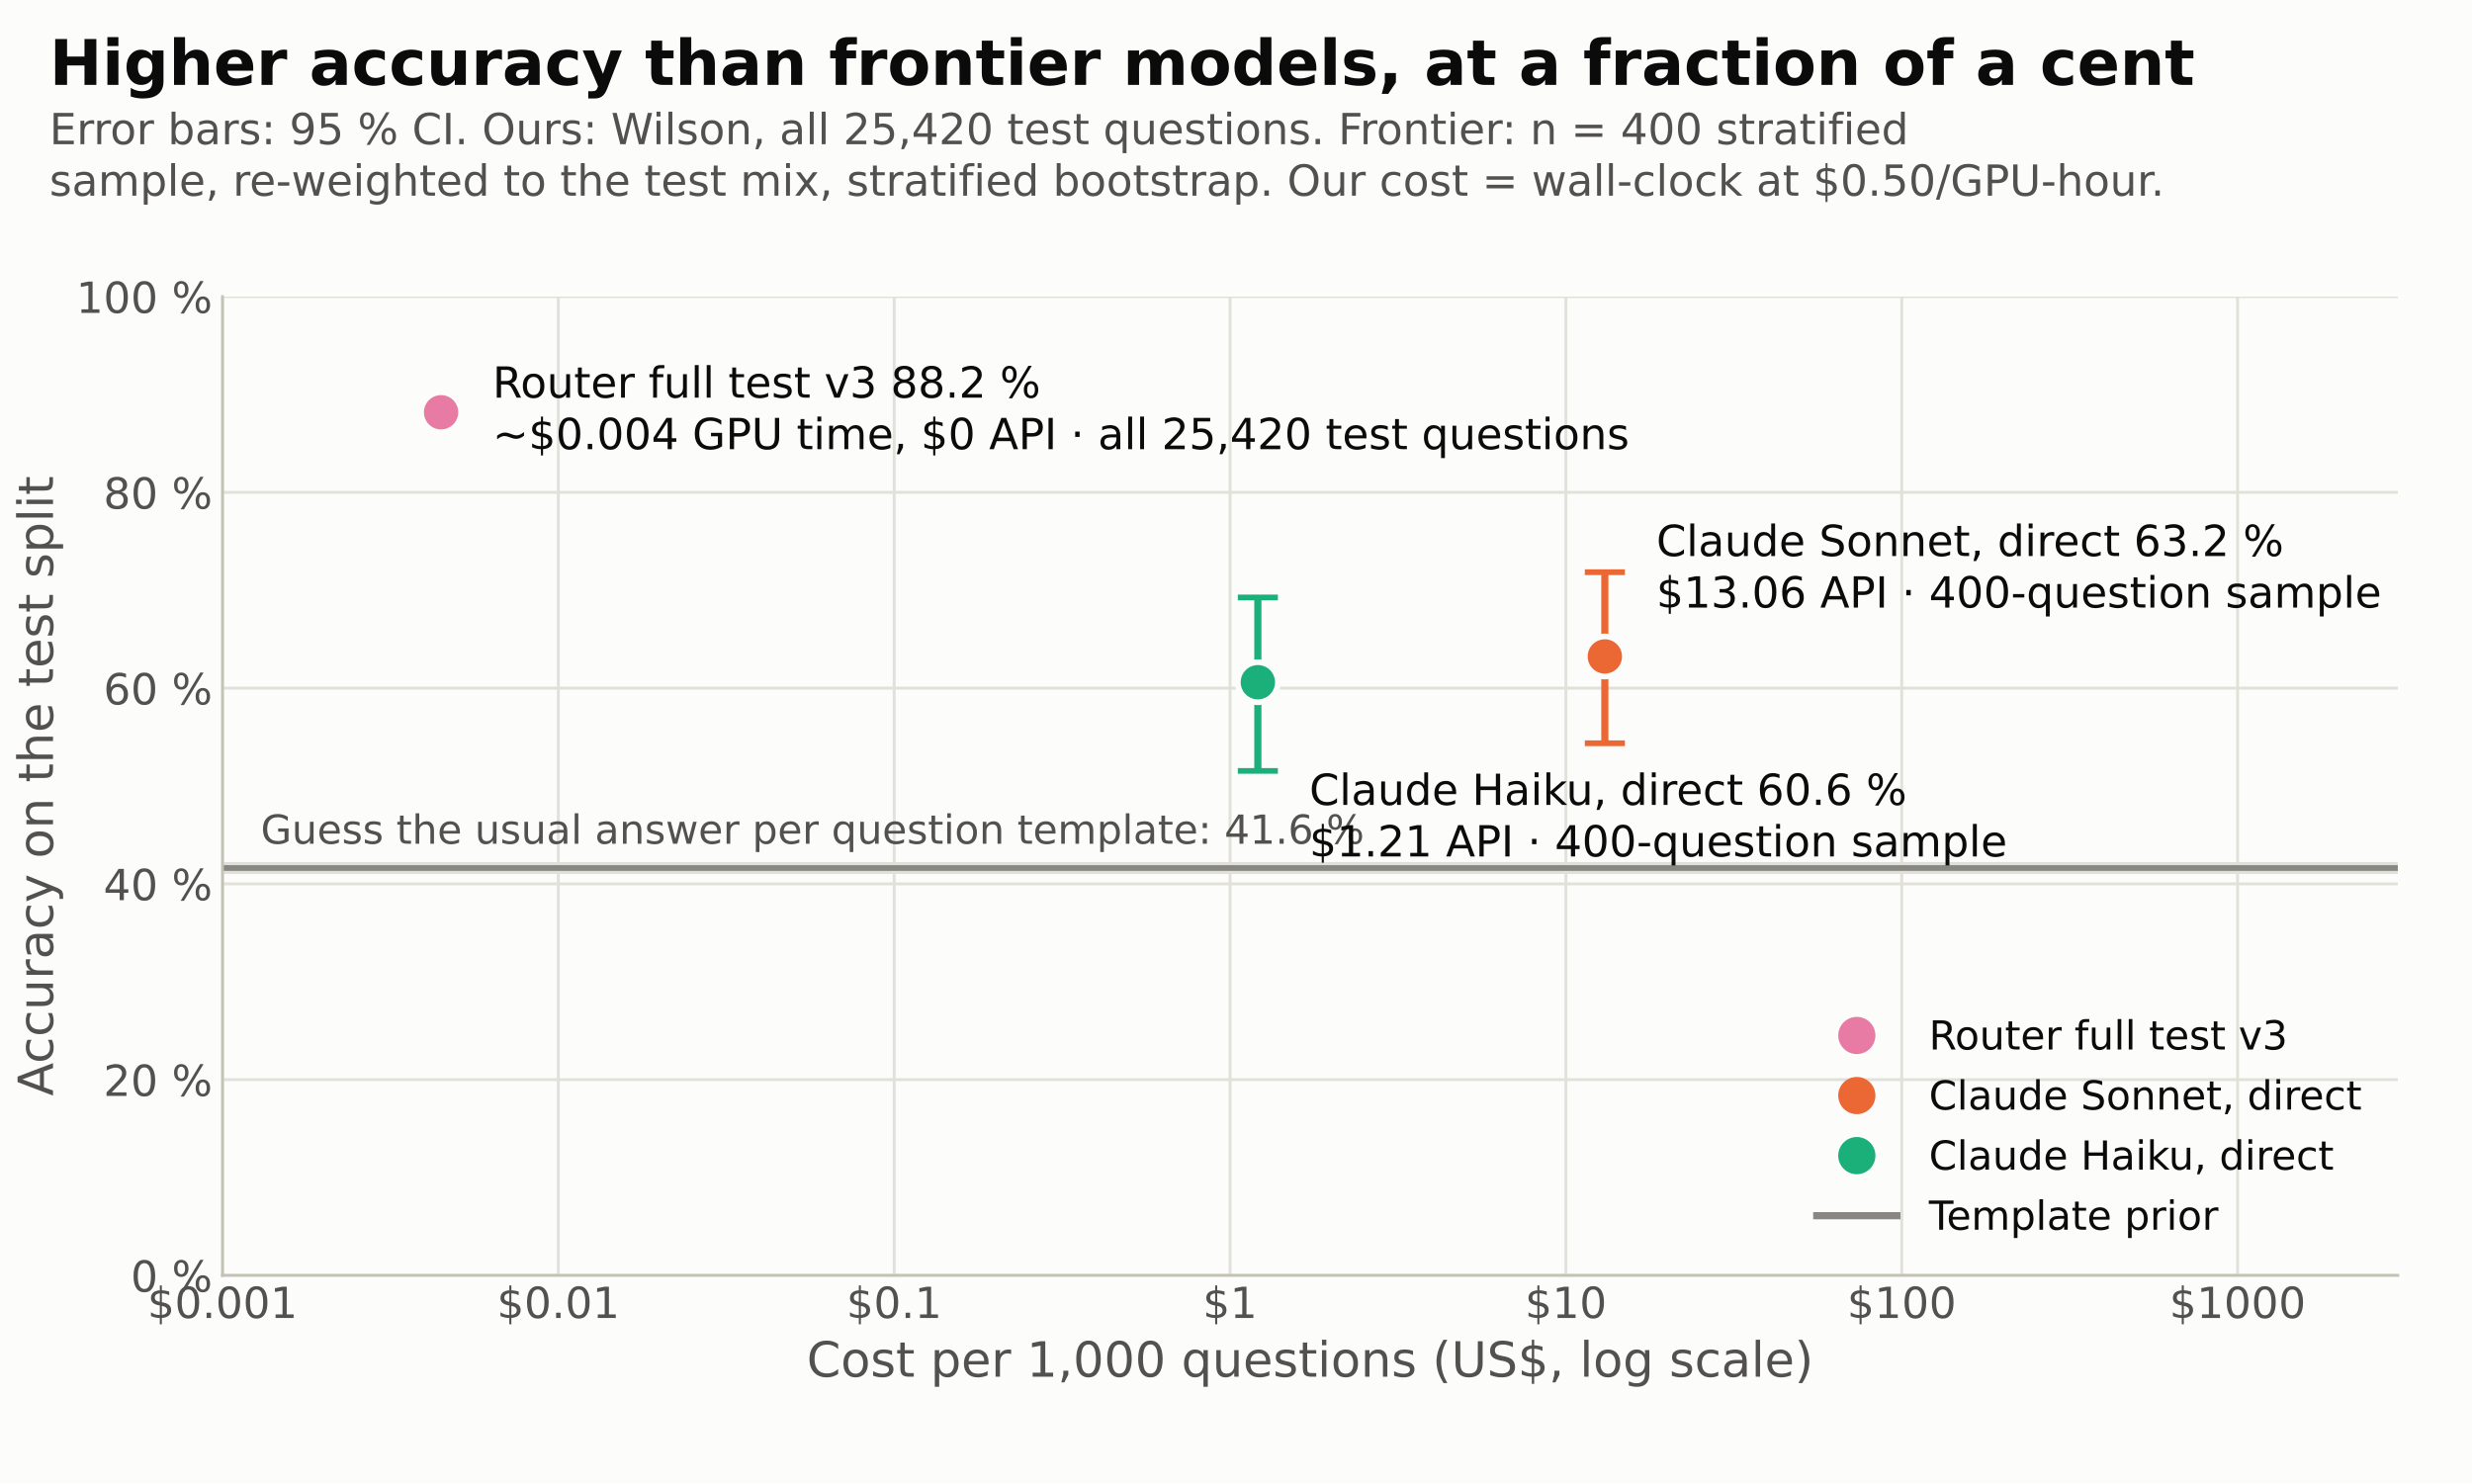
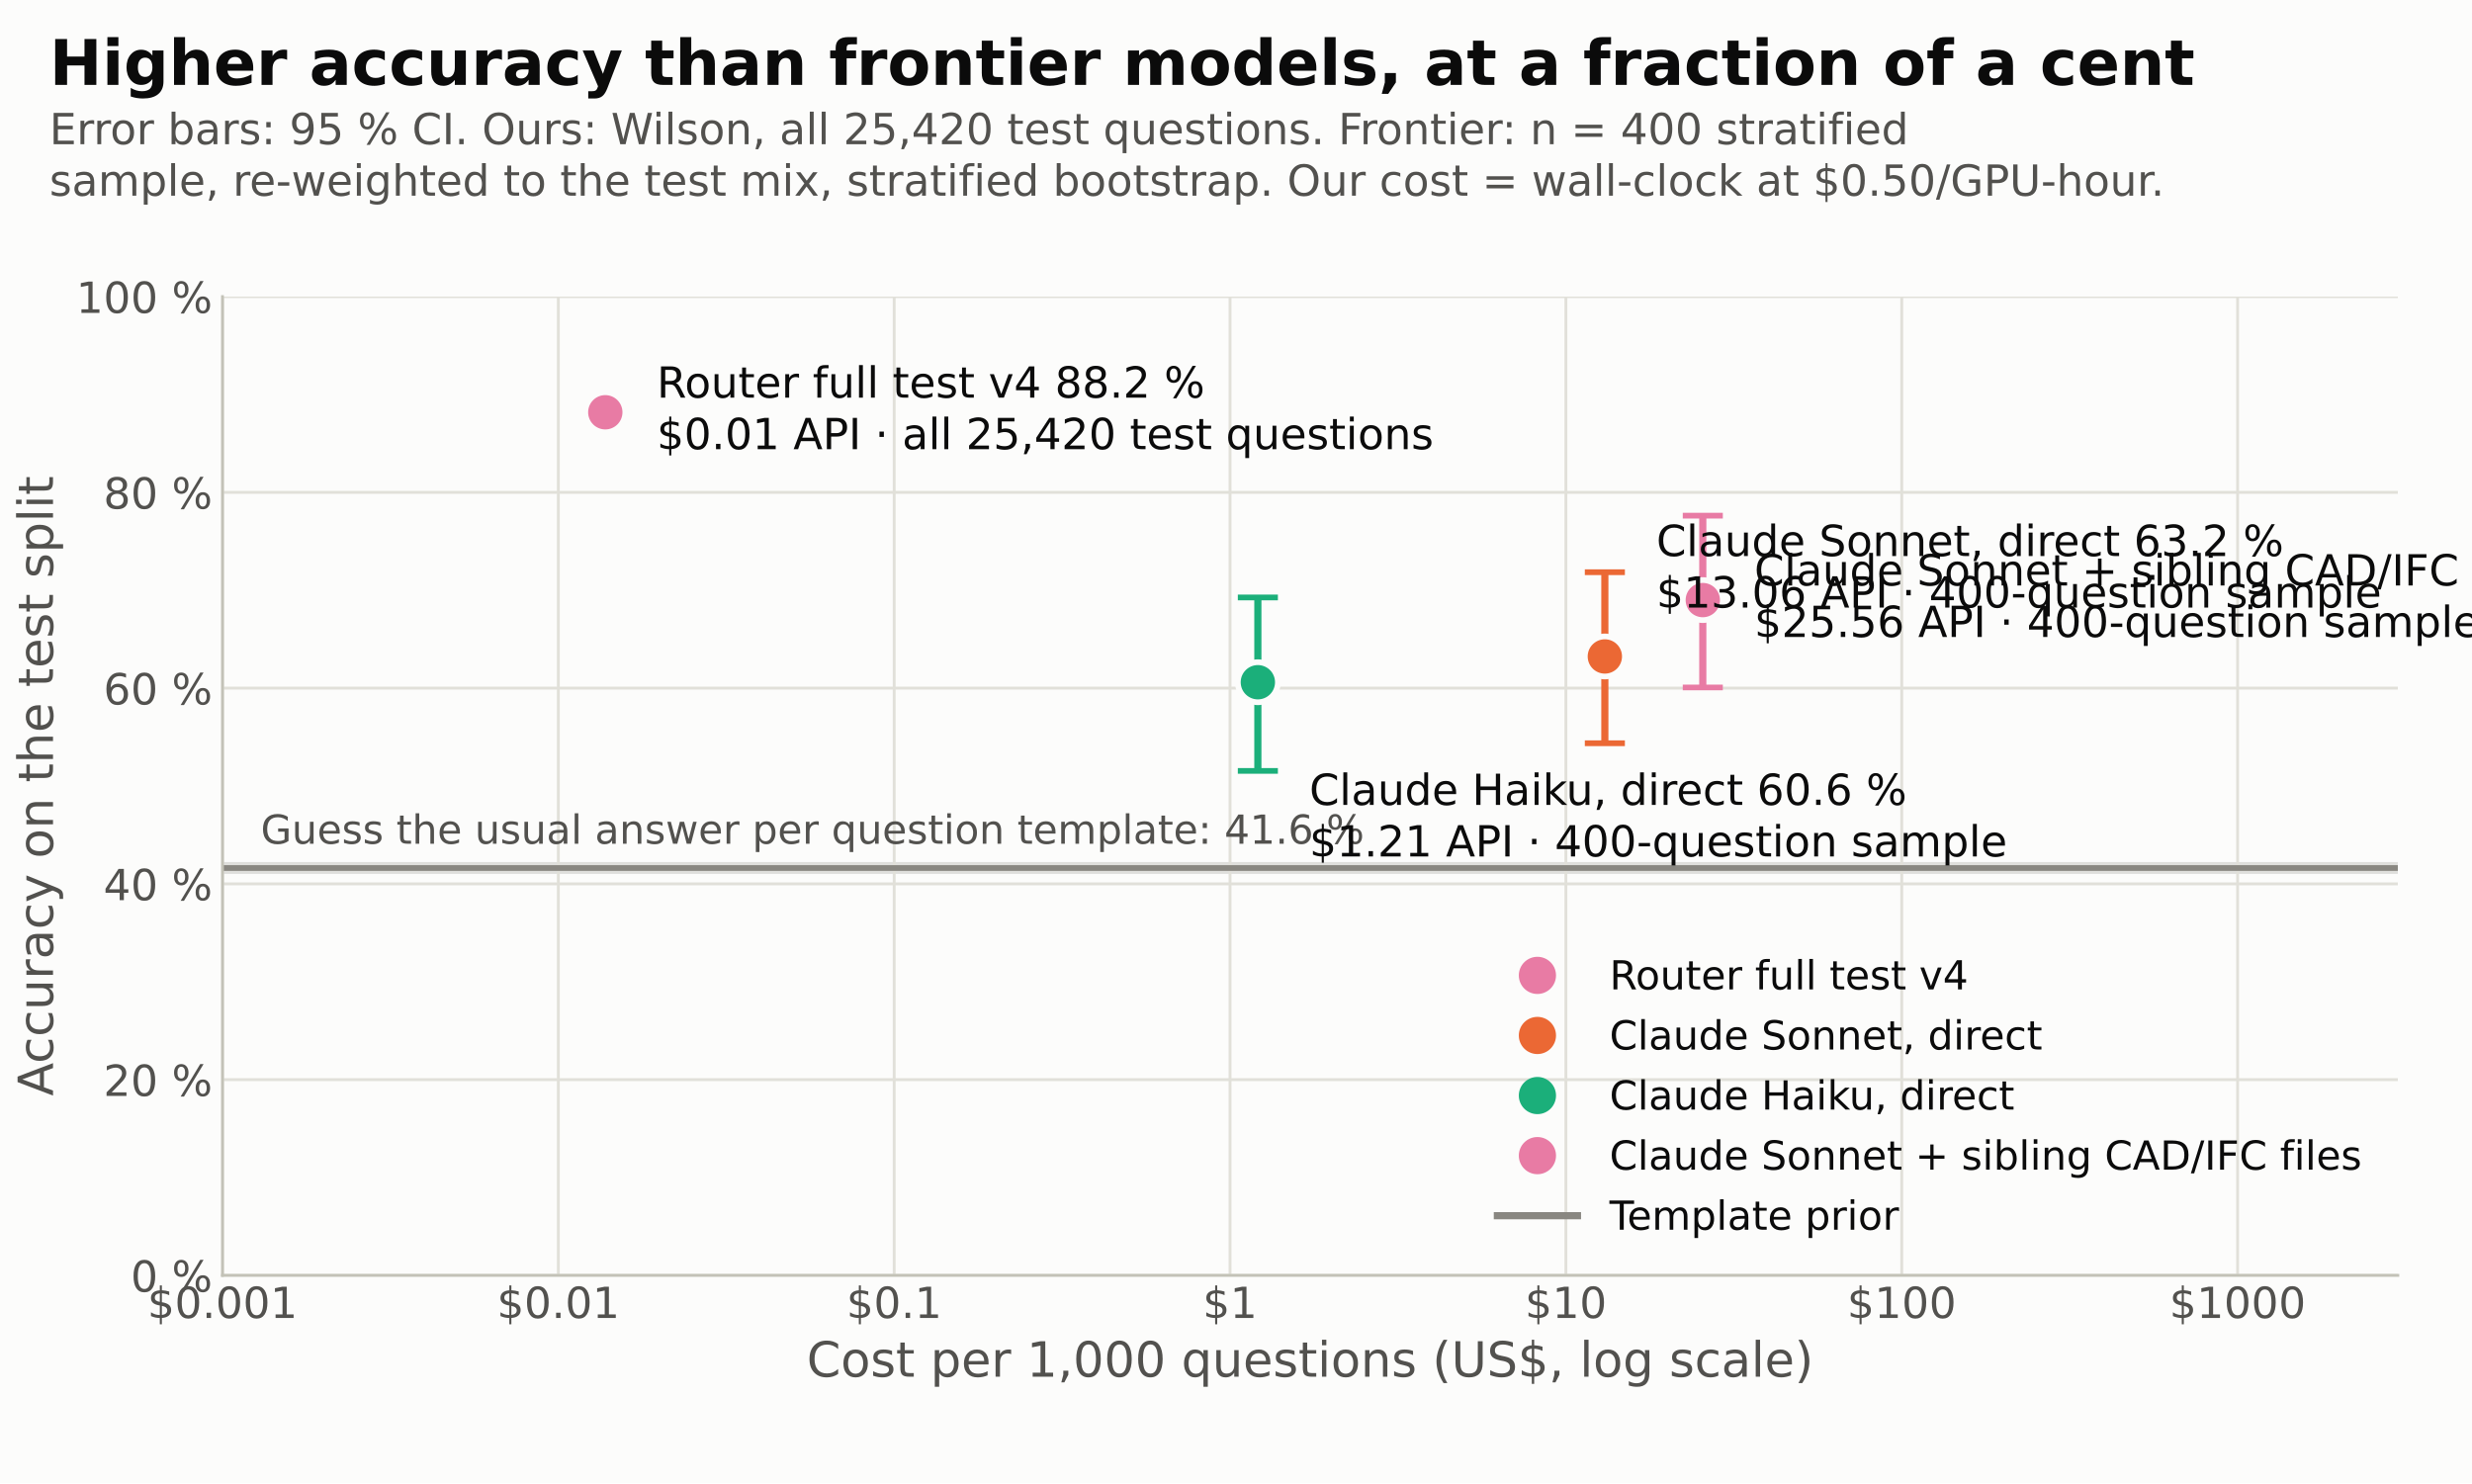
<svg xmlns="http://www.w3.org/2000/svg" xmlns:xlink="http://www.w3.org/1999/xlink" width="864pt" height="518.4pt" viewBox="0 0 864 518.4" version="1.1">
  <defs>
    <style type="text/css">*{stroke-linejoin: round; stroke-linecap: butt}</style>
  </defs>
  <g id="figure_1">
    <g id="patch_1">
      <path d="M 0 518.4  L 864 518.4  L 864 0  L 0 0  z " style="fill: #fcfcfb" />
    </g>
    <g id="axes_1">
      <g id="patch_2">
        <path d="M 77.76 445.824  L 838.08 445.824  L 838.08 103.68  L 77.76 103.68  z " style="fill: #fcfcfb" />
      </g>
      <g id="patch_3">
-         <path d="M 77.76 305.49  L 838.08 305.49  L 838.08 301.344  L 77.76 301.344  z " clip-path="url(#p35221e4ad4)" style="fill: #898781; opacity: 0.25" />
+         <path d="M 77.76 305.49  L 838.08 305.49  L 838.08 301.344  L 77.76 301.344  z " clip-path="url(#pd1368cbeeb)" style="fill: #898781; opacity: 0.25" />
      </g>
      <g id="matplotlib.axis_1">
        <g id="xtick_1">
          <g id="line2d_1">
-             <path d="M 77.76 445.824  L 77.76 103.68  " clip-path="url(#p35221e4ad4)" style="fill: none; stroke: #e1e0d9; stroke-linecap: square" />
+             <path d="M 77.76 445.824  L 77.76 103.68  " clip-path="url(#pd1368cbeeb)" style="fill: none; stroke: #e1e0d9; stroke-linecap: square" />
          </g>
          <g id="line2d_2" />
          <g id="text_1">
            <text style="font-size: 15px; font-family: 'DejaVu Sans'; text-anchor: middle; fill: #52514e" x="77.76" y="460.722" transform="rotate(-0 77.76 460.7217)">$0.001</text>
          </g>
        </g>
        <g id="xtick_2">
          <g id="line2d_3">
-             <path d="M 195.145 445.824  L 195.145 103.68  " clip-path="url(#p35221e4ad4)" style="fill: none; stroke: #e1e0d9; stroke-linecap: square" />
+             <path d="M 195.145 445.824  L 195.145 103.68  " clip-path="url(#pd1368cbeeb)" style="fill: none; stroke: #e1e0d9; stroke-linecap: square" />
          </g>
          <g id="line2d_4" />
          <g id="text_2">
            <text style="font-size: 15px; font-family: 'DejaVu Sans'; text-anchor: middle; fill: #52514e" x="195.145" y="460.722" transform="rotate(-0 195.1455 460.7217)">$0.01</text>
          </g>
        </g>
        <g id="xtick_3">
          <g id="line2d_5">
-             <path d="M 312.531 445.824  L 312.531 103.68  " clip-path="url(#p35221e4ad4)" style="fill: none; stroke: #e1e0d9; stroke-linecap: square" />
+             <path d="M 312.531 445.824  L 312.531 103.68  " clip-path="url(#pd1368cbeeb)" style="fill: none; stroke: #e1e0d9; stroke-linecap: square" />
          </g>
          <g id="line2d_6" />
          <g id="text_3">
            <text style="font-size: 15px; font-family: 'DejaVu Sans'; text-anchor: middle; fill: #52514e" x="312.531" y="460.722" transform="rotate(-0 312.531 460.7217)">$0.1</text>
          </g>
        </g>
        <g id="xtick_4">
          <g id="line2d_7">
-             <path d="M 429.916 445.824  L 429.916 103.68  " clip-path="url(#p35221e4ad4)" style="fill: none; stroke: #e1e0d9; stroke-linecap: square" />
+             <path d="M 429.916 445.824  L 429.916 103.68  " clip-path="url(#pd1368cbeeb)" style="fill: none; stroke: #e1e0d9; stroke-linecap: square" />
          </g>
          <g id="line2d_8" />
          <g id="text_4">
            <text style="font-size: 15px; font-family: 'DejaVu Sans'; text-anchor: middle; fill: #52514e" x="429.916" y="460.722" transform="rotate(-0 429.9164 460.7217)">$1</text>
          </g>
        </g>
        <g id="xtick_5">
          <g id="line2d_9">
-             <path d="M 547.302 445.824  L 547.302 103.68  " clip-path="url(#p35221e4ad4)" style="fill: none; stroke: #e1e0d9; stroke-linecap: square" />
+             <path d="M 547.302 445.824  L 547.302 103.68  " clip-path="url(#pd1368cbeeb)" style="fill: none; stroke: #e1e0d9; stroke-linecap: square" />
          </g>
          <g id="line2d_10" />
          <g id="text_5">
            <text style="font-size: 15px; font-family: 'DejaVu Sans'; text-anchor: middle; fill: #52514e" x="547.302" y="460.722" transform="rotate(-0 547.3019 460.7217)">$10</text>
          </g>
        </g>
        <g id="xtick_6">
          <g id="line2d_11">
-             <path d="M 664.687 445.824  L 664.687 103.68  " clip-path="url(#p35221e4ad4)" style="fill: none; stroke: #e1e0d9; stroke-linecap: square" />
+             <path d="M 664.687 445.824  L 664.687 103.68  " clip-path="url(#pd1368cbeeb)" style="fill: none; stroke: #e1e0d9; stroke-linecap: square" />
          </g>
          <g id="line2d_12" />
          <g id="text_6">
            <text style="font-size: 15px; font-family: 'DejaVu Sans'; text-anchor: middle; fill: #52514e" x="664.687" y="460.722" transform="rotate(-0 664.6874 460.7217)">$100</text>
          </g>
        </g>
        <g id="xtick_7">
          <g id="line2d_13">
-             <path d="M 782.073 445.824  L 782.073 103.68  " clip-path="url(#p35221e4ad4)" style="fill: none; stroke: #e1e0d9; stroke-linecap: square" />
+             <path d="M 782.073 445.824  L 782.073 103.68  " clip-path="url(#pd1368cbeeb)" style="fill: none; stroke: #e1e0d9; stroke-linecap: square" />
          </g>
          <g id="line2d_14" />
          <g id="text_7">
            <text style="font-size: 15px; font-family: 'DejaVu Sans'; text-anchor: middle; fill: #52514e" x="782.073" y="460.722" transform="rotate(-0 782.0729 460.7217)">$1000</text>
          </g>
        </g>
        <g id="xtick_8">
          <g id="line2d_15" />
        </g>
        <g id="xtick_9">
          <g id="line2d_16" />
        </g>
        <g id="xtick_10">
          <g id="line2d_17" />
        </g>
        <g id="xtick_11">
          <g id="line2d_18" />
        </g>
        <g id="xtick_12">
          <g id="line2d_19" />
        </g>
        <g id="xtick_13">
          <g id="line2d_20" />
        </g>
        <g id="xtick_14">
          <g id="line2d_21" />
        </g>
        <g id="xtick_15">
          <g id="line2d_22" />
        </g>
        <g id="xtick_16">
          <g id="line2d_23" />
        </g>
        <g id="xtick_17">
          <g id="line2d_24" />
        </g>
        <g id="xtick_18">
          <g id="line2d_25" />
        </g>
        <g id="xtick_19">
          <g id="line2d_26" />
        </g>
        <g id="xtick_20">
          <g id="line2d_27" />
        </g>
        <g id="xtick_21">
          <g id="line2d_28" />
        </g>
        <g id="xtick_22">
          <g id="line2d_29" />
        </g>
        <g id="xtick_23">
          <g id="line2d_30" />
        </g>
        <g id="xtick_24">
          <g id="line2d_31" />
        </g>
        <g id="xtick_25">
          <g id="line2d_32" />
        </g>
        <g id="xtick_26">
          <g id="line2d_33" />
        </g>
        <g id="xtick_27">
          <g id="line2d_34" />
        </g>
        <g id="xtick_28">
          <g id="line2d_35" />
        </g>
        <g id="xtick_29">
          <g id="line2d_36" />
        </g>
        <g id="xtick_30">
          <g id="line2d_37" />
        </g>
        <g id="xtick_31">
          <g id="line2d_38" />
        </g>
        <g id="xtick_32">
          <g id="line2d_39" />
        </g>
        <g id="xtick_33">
          <g id="line2d_40" />
        </g>
        <g id="xtick_34">
          <g id="line2d_41" />
        </g>
        <g id="xtick_35">
          <g id="line2d_42" />
        </g>
        <g id="xtick_36">
          <g id="line2d_43" />
        </g>
        <g id="xtick_37">
          <g id="line2d_44" />
        </g>
        <g id="xtick_38">
          <g id="line2d_45" />
        </g>
        <g id="xtick_39">
          <g id="line2d_46" />
        </g>
        <g id="xtick_40">
          <g id="line2d_47" />
        </g>
        <g id="xtick_41">
          <g id="line2d_48" />
        </g>
        <g id="xtick_42">
          <g id="line2d_49" />
        </g>
        <g id="xtick_43">
          <g id="line2d_50" />
        </g>
        <g id="xtick_44">
          <g id="line2d_51" />
        </g>
        <g id="xtick_45">
          <g id="line2d_52" />
        </g>
        <g id="xtick_46">
          <g id="line2d_53" />
        </g>
        <g id="xtick_47">
          <g id="line2d_54" />
        </g>
        <g id="xtick_48">
          <g id="line2d_55" />
        </g>
        <g id="xtick_49">
          <g id="line2d_56" />
        </g>
        <g id="xtick_50">
          <g id="line2d_57" />
        </g>
        <g id="xtick_51">
          <g id="line2d_58" />
        </g>
        <g id="xtick_52">
          <g id="line2d_59" />
        </g>
        <g id="xtick_53">
          <g id="line2d_60" />
        </g>
        <g id="xtick_54">
          <g id="line2d_61" />
        </g>
        <g id="xtick_55">
          <g id="line2d_62" />
        </g>
        <g id="xtick_56">
          <g id="line2d_63" />
        </g>
        <g id="xtick_57">
          <g id="line2d_64" />
        </g>
        <g id="text_8">
          <text style="font-size: 17px; font-family: 'DejaVu Sans'; text-anchor: middle; fill: #52514e" x="457.92" y="481.243" transform="rotate(-0 457.92 481.2425)">Cost per 1,000 questions (US$, log scale)</text>
        </g>
      </g>
      <g id="matplotlib.axis_2">
        <g id="ytick_1">
          <g id="line2d_65">
-             <path d="M 77.76 445.824  L 838.08 445.824  " clip-path="url(#p35221e4ad4)" style="fill: none; stroke: #e1e0d9; stroke-linecap: square" />
+             <path d="M 77.76 445.824  L 838.08 445.824  " clip-path="url(#pd1368cbeeb)" style="fill: none; stroke: #e1e0d9; stroke-linecap: square" />
          </g>
          <g id="line2d_66" />
          <g id="text_9">
            <text style="font-size: 15px; font-family: 'DejaVu Sans'; text-anchor: end; fill: #52514e" x="74.26" y="451.522" transform="rotate(-0 74.26 451.5222)">0 %</text>
          </g>
        </g>
        <g id="ytick_2">
          <g id="line2d_67">
-             <path d="M 77.76 377.395  L 838.08 377.395  " clip-path="url(#p35221e4ad4)" style="fill: none; stroke: #e1e0d9; stroke-linecap: square" />
+             <path d="M 77.76 377.395  L 838.08 377.395  " clip-path="url(#pd1368cbeeb)" style="fill: none; stroke: #e1e0d9; stroke-linecap: square" />
          </g>
          <g id="line2d_68" />
          <g id="text_10">
            <text style="font-size: 15px; font-family: 'DejaVu Sans'; text-anchor: end; fill: #52514e" x="74.26" y="383.093" transform="rotate(-0 74.26 383.0934)">20 %</text>
          </g>
        </g>
        <g id="ytick_3">
          <g id="line2d_69">
-             <path d="M 77.76 308.966  L 838.08 308.966  " clip-path="url(#p35221e4ad4)" style="fill: none; stroke: #e1e0d9; stroke-linecap: square" />
+             <path d="M 77.76 308.966  L 838.08 308.966  " clip-path="url(#pd1368cbeeb)" style="fill: none; stroke: #e1e0d9; stroke-linecap: square" />
          </g>
          <g id="line2d_70" />
          <g id="text_11">
            <text style="font-size: 15px; font-family: 'DejaVu Sans'; text-anchor: end; fill: #52514e" x="74.26" y="314.665" transform="rotate(-0 74.26 314.6646)">40 %</text>
          </g>
        </g>
        <g id="ytick_4">
          <g id="line2d_71">
-             <path d="M 77.76 240.538  L 838.08 240.538  " clip-path="url(#p35221e4ad4)" style="fill: none; stroke: #e1e0d9; stroke-linecap: square" />
+             <path d="M 77.76 240.538  L 838.08 240.538  " clip-path="url(#pd1368cbeeb)" style="fill: none; stroke: #e1e0d9; stroke-linecap: square" />
          </g>
          <g id="line2d_72" />
          <g id="text_12">
            <text style="font-size: 15px; font-family: 'DejaVu Sans'; text-anchor: end; fill: #52514e" x="74.26" y="246.236" transform="rotate(-0 74.26 246.2358)">60 %</text>
          </g>
        </g>
        <g id="ytick_5">
          <g id="line2d_73">
-             <path d="M 77.76 172.109  L 838.08 172.109  " clip-path="url(#p35221e4ad4)" style="fill: none; stroke: #e1e0d9; stroke-linecap: square" />
+             <path d="M 77.76 172.109  L 838.08 172.109  " clip-path="url(#pd1368cbeeb)" style="fill: none; stroke: #e1e0d9; stroke-linecap: square" />
          </g>
          <g id="line2d_74" />
          <g id="text_13">
            <text style="font-size: 15px; font-family: 'DejaVu Sans'; text-anchor: end; fill: #52514e" x="74.26" y="177.807" transform="rotate(-0 74.26 177.807)">80 %</text>
          </g>
        </g>
        <g id="ytick_6">
          <g id="line2d_75">
-             <path d="M 77.76 103.68  L 838.08 103.68  " clip-path="url(#p35221e4ad4)" style="fill: none; stroke: #e1e0d9; stroke-linecap: square" />
+             <path d="M 77.76 103.68  L 838.08 103.68  " clip-path="url(#pd1368cbeeb)" style="fill: none; stroke: #e1e0d9; stroke-linecap: square" />
          </g>
          <g id="line2d_76" />
          <g id="text_14">
            <text style="font-size: 15px; font-family: 'DejaVu Sans'; text-anchor: end; fill: #52514e" x="74.26" y="109.378" transform="rotate(-0 74.26 109.3782)">100 %</text>
          </g>
        </g>
        <g id="text_15">
          <text style="font-size: 17px; font-family: 'DejaVu Sans'; text-anchor: middle; fill: #52514e" x="18.525" y="274.752" transform="rotate(-90 18.52523 274.752)">Accuracy on the test split</text>
        </g>
      </g>
      <g id="line2d_77">
-         <path d="M 77.76 303.421  L 838.08 303.421  " clip-path="url(#p35221e4ad4)" style="fill: none; stroke: #898781; stroke-width: 2; stroke-linecap: square" />
+         <path d="M 77.76 303.421  L 838.08 303.421  " clip-path="url(#pd1368cbeeb)" style="fill: none; stroke: #898781; stroke-width: 2; stroke-linecap: square" />
      </g>
      <g id="patch_4">
        <path d="M 77.76 445.824  L 77.76 103.68  " style="fill: none; stroke: #c3c2b7; stroke-linejoin: miter; stroke-linecap: square" />
      </g>
      <g id="patch_5">
        <path d="M 77.76 445.824  L 838.08 445.824  " style="fill: none; stroke: #c3c2b7; stroke-linejoin: miter; stroke-linecap: square" />
      </g>
      <g id="text_16">
        <text style="font-size: 14px; font-family: 'DejaVu Sans'; text-anchor: start; fill: #52514e" x="91.135" y="294.926" transform="rotate(-0 91.13529 294.9256)">Guess the usual answer per question template: 41.6 %</text>
      </g>
      <g id="LineCollection_1">
-         <path d="M 154.164 145.49  L 154.164 142.775  " clip-path="url(#p35221e4ad4)" style="fill: none; stroke: #e87ba4; stroke-width: 2.5" />
+         <path d="M 211.561 145.49  L 211.561 142.775  " clip-path="url(#pd1368cbeeb)" style="fill: none; stroke: #e87ba4; stroke-width: 2.5" />
      </g>
      <g id="line2d_78">
        <defs>
-           <path id="mb539606103" d="M 7 0  L -7 -0  " style="stroke: #e87ba4; stroke-width: 2" />
-         </defs>
-         <g clip-path="url(#p35221e4ad4)">
-           <use xlink:href="#mb539606103" x="154.164" y="145.49" style="fill: #e87ba4; stroke: #e87ba4; stroke-width: 2" />
+           <path id="mcf45f6790f" d="M 7 0  L -7 -0  " style="stroke: #e87ba4; stroke-width: 2" />
+         </defs>
+         <g clip-path="url(#pd1368cbeeb)">
+           <use xlink:href="#mcf45f6790f" x="211.561" y="145.49" style="fill: #e87ba4; stroke: #e87ba4; stroke-width: 2" />
        </g>
      </g>
      <g id="line2d_79">
-         <g clip-path="url(#p35221e4ad4)">
-           <use xlink:href="#mb539606103" x="154.164" y="142.775" style="fill: #e87ba4; stroke: #e87ba4; stroke-width: 2" />
+         <g clip-path="url(#pd1368cbeeb)">
+           <use xlink:href="#mcf45f6790f" x="211.561" y="142.775" style="fill: #e87ba4; stroke: #e87ba4; stroke-width: 2" />
        </g>
      </g>
      <g id="LineCollection_2">
-         <path d="M 560.918 259.803  L 560.918 200.029  " clip-path="url(#p35221e4ad4)" style="fill: none; stroke: #eb6834; stroke-width: 2.5" />
+         <path d="M 560.918 259.803  L 560.918 200.029  " clip-path="url(#pd1368cbeeb)" style="fill: none; stroke: #eb6834; stroke-width: 2.5" />
      </g>
      <g id="line2d_80">
        <defs>
-           <path id="m9ac32e1050" d="M 7 0  L -7 -0  " style="stroke: #eb6834; stroke-width: 2" />
-         </defs>
-         <g clip-path="url(#p35221e4ad4)">
-           <use xlink:href="#m9ac32e1050" x="560.918" y="259.803" style="fill: #eb6834; stroke: #eb6834; stroke-width: 2" />
+           <path id="me7c37bbfa2" d="M 7 0  L -7 -0  " style="stroke: #eb6834; stroke-width: 2" />
+         </defs>
+         <g clip-path="url(#pd1368cbeeb)">
+           <use xlink:href="#me7c37bbfa2" x="560.918" y="259.803" style="fill: #eb6834; stroke: #eb6834; stroke-width: 2" />
        </g>
      </g>
      <g id="line2d_81">
-         <g clip-path="url(#p35221e4ad4)">
-           <use xlink:href="#m9ac32e1050" x="560.918" y="200.029" style="fill: #eb6834; stroke: #eb6834; stroke-width: 2" />
+         <g clip-path="url(#pd1368cbeeb)">
+           <use xlink:href="#me7c37bbfa2" x="560.918" y="200.029" style="fill: #eb6834; stroke: #eb6834; stroke-width: 2" />
        </g>
      </g>
      <g id="LineCollection_3">
-         <path d="M 439.64 269.476  L 439.64 208.847  " clip-path="url(#p35221e4ad4)" style="fill: none; stroke: #1baf7a; stroke-width: 2.5" />
+         <path d="M 439.64 269.476  L 439.64 208.847  " clip-path="url(#pd1368cbeeb)" style="fill: none; stroke: #1baf7a; stroke-width: 2.5" />
      </g>
      <g id="line2d_82">
        <defs>
-           <path id="mda9b1ff849" d="M 7 0  L -7 -0  " style="stroke: #1baf7a; stroke-width: 2" />
-         </defs>
-         <g clip-path="url(#p35221e4ad4)">
-           <use xlink:href="#mda9b1ff849" x="439.64" y="269.476" style="fill: #1baf7a; stroke: #1baf7a; stroke-width: 2" />
+           <path id="m1643dfba74" d="M 7 0  L -7 -0  " style="stroke: #1baf7a; stroke-width: 2" />
+         </defs>
+         <g clip-path="url(#pd1368cbeeb)">
+           <use xlink:href="#m1643dfba74" x="439.64" y="269.476" style="fill: #1baf7a; stroke: #1baf7a; stroke-width: 2" />
        </g>
      </g>
      <g id="line2d_83">
-         <g clip-path="url(#p35221e4ad4)">
-           <use xlink:href="#mda9b1ff849" x="439.64" y="208.847" style="fill: #1baf7a; stroke: #1baf7a; stroke-width: 2" />
-         </g>
+         <g clip-path="url(#pd1368cbeeb)">
+           <use xlink:href="#m1643dfba74" x="439.64" y="208.847" style="fill: #1baf7a; stroke: #1baf7a; stroke-width: 2" />
+         </g>
+       </g>
+       <g id="LineCollection_4">
+         <path d="M 595.15 240.308  L 595.15 180.25  " clip-path="url(#pd1368cbeeb)" style="fill: none; stroke: #e87ba4; stroke-width: 2.5" />
      </g>
      <g id="line2d_84">
-         <defs>
-           <path id="mcbb261d33d" d="M 0 7  C 1.856 7 3.637 6.262 4.95 4.95  C 6.262 3.637 7 1.856 7 0  C 7 -1.856 6.262 -3.637 4.95 -4.95  C 3.637 -6.262 1.856 -7 0 -7  C -1.856 -7 -3.637 -6.262 -4.95 -4.95  C -6.262 -3.637 -7 -1.856 -7 0  C -7 1.856 -6.262 3.637 -4.95 4.95  C -3.637 6.262 -1.856 7 0 7  z " style="stroke: #fcfcfb; stroke-width: 2" />
-         </defs>
-         <g clip-path="url(#p35221e4ad4)">
-           <use xlink:href="#mcbb261d33d" x="154.164" y="144.113" style="fill: #e87ba4; stroke: #fcfcfb; stroke-width: 2" />
+         <g clip-path="url(#pd1368cbeeb)">
+           <use xlink:href="#mcf45f6790f" x="595.15" y="240.308" style="fill: #e87ba4; stroke: #e87ba4; stroke-width: 2" />
        </g>
      </g>
      <g id="line2d_85">
-         <defs>
-           <path id="m7673f54932" d="M 0 7  C 1.856 7 3.637 6.262 4.95 4.95  C 6.262 3.637 7 1.856 7 0  C 7 -1.856 6.262 -3.637 4.95 -4.95  C 3.637 -6.262 1.856 -7 0 -7  C -1.856 -7 -3.637 -6.262 -4.95 -4.95  C -6.262 -3.637 -7 -1.856 -7 0  C -7 1.856 -6.262 3.637 -4.95 4.95  C -3.637 6.262 -1.856 7 0 7  z " style="stroke: #fcfcfb; stroke-width: 2" />
-         </defs>
-         <g clip-path="url(#p35221e4ad4)">
-           <use xlink:href="#m7673f54932" x="560.918" y="229.472" style="fill: #eb6834; stroke: #fcfcfb; stroke-width: 2" />
+         <g clip-path="url(#pd1368cbeeb)">
+           <use xlink:href="#mcf45f6790f" x="595.15" y="180.25" style="fill: #e87ba4; stroke: #e87ba4; stroke-width: 2" />
        </g>
      </g>
      <g id="line2d_86">
        <defs>
-           <path id="mf7c7ea4158" d="M 0 7  C 1.856 7 3.637 6.262 4.95 4.95  C 6.262 3.637 7 1.856 7 0  C 7 -1.856 6.262 -3.637 4.95 -4.95  C 3.637 -6.262 1.856 -7 0 -7  C -1.856 -7 -3.637 -6.262 -4.95 -4.95  C -6.262 -3.637 -7 -1.856 -7 0  C -7 1.856 -6.262 3.637 -4.95 4.95  C -3.637 6.262 -1.856 7 0 7  z " style="stroke: #fcfcfb; stroke-width: 2" />
-         </defs>
-         <g clip-path="url(#p35221e4ad4)">
-           <use xlink:href="#mf7c7ea4158" x="439.64" y="238.48" style="fill: #1baf7a; stroke: #fcfcfb; stroke-width: 2" />
+           <path id="ma8e05b8f56" d="M 0 7  C 1.856 7 3.637 6.262 4.95 4.95  C 6.262 3.637 7 1.856 7 0  C 7 -1.856 6.262 -3.637 4.95 -4.95  C 3.637 -6.262 1.856 -7 0 -7  C -1.856 -7 -3.637 -6.262 -4.95 -4.95  C -6.262 -3.637 -7 -1.856 -7 0  C -7 1.856 -6.262 3.637 -4.95 4.95  C -3.637 6.262 -1.856 7 0 7  z " style="stroke: #fcfcfb; stroke-width: 2" />
+         </defs>
+         <g clip-path="url(#pd1368cbeeb)">
+           <use xlink:href="#ma8e05b8f56" x="211.561" y="144.113" style="fill: #e87ba4; stroke: #fcfcfb; stroke-width: 2" />
+         </g>
+       </g>
+       <g id="line2d_87">
+         <defs>
+           <path id="m33dfdc1bfa" d="M 0 7  C 1.856 7 3.637 6.262 4.95 4.95  C 6.262 3.637 7 1.856 7 0  C 7 -1.856 6.262 -3.637 4.95 -4.95  C 3.637 -6.262 1.856 -7 0 -7  C -1.856 -7 -3.637 -6.262 -4.95 -4.95  C -6.262 -3.637 -7 -1.856 -7 0  C -7 1.856 -6.262 3.637 -4.95 4.95  C -3.637 6.262 -1.856 7 0 7  z " style="stroke: #fcfcfb; stroke-width: 2" />
+         </defs>
+         <g clip-path="url(#pd1368cbeeb)">
+           <use xlink:href="#m33dfdc1bfa" x="560.918" y="229.472" style="fill: #eb6834; stroke: #fcfcfb; stroke-width: 2" />
+         </g>
+       </g>
+       <g id="line2d_88">
+         <defs>
+           <path id="m65bc9bfdda" d="M 0 7  C 1.856 7 3.637 6.262 4.95 4.95  C 6.262 3.637 7 1.856 7 0  C 7 -1.856 6.262 -3.637 4.95 -4.95  C 3.637 -6.262 1.856 -7 0 -7  C -1.856 -7 -3.637 -6.262 -4.95 -4.95  C -6.262 -3.637 -7 -1.856 -7 0  C -7 1.856 -6.262 3.637 -4.95 4.95  C -3.637 6.262 -1.856 7 0 7  z " style="stroke: #fcfcfb; stroke-width: 2" />
+         </defs>
+         <g clip-path="url(#pd1368cbeeb)">
+           <use xlink:href="#m65bc9bfdda" x="439.64" y="238.48" style="fill: #1baf7a; stroke: #fcfcfb; stroke-width: 2" />
+         </g>
+       </g>
+       <g id="line2d_89">
+         <g clip-path="url(#pd1368cbeeb)">
+           <use xlink:href="#ma8e05b8f56" x="595.15" y="209.766" style="fill: #e87ba4; stroke: #fcfcfb; stroke-width: 2" />
        </g>
      </g>
      <g id="text_17">
-         <text style="font-size: 15px; font-family: 'DejaVu Sans'; fill: #0b0b0b" transform="translate(172.1637 139.0078)">Router full test v3  88.2 %</text>
-         <text style="font-size: 15px; font-family: 'DejaVu Sans'; fill: #0b0b0b" transform="translate(172.1637 157.0119)">~$0.004 GPU time, $0 API · all 25,420 test questions</text>
+         <text style="font-size: 15px; font-family: 'DejaVu Sans'; fill: #0b0b0b" transform="translate(229.5607 139.0078)">Router full test v4  88.2 %</text>
+         <text style="font-size: 15px; font-family: 'DejaVu Sans'; fill: #0b0b0b" transform="translate(229.5607 157.0119)">$0.01 API · all 25,420 test questions</text>
      </g>
      <g id="text_18">
        <text style="font-size: 15px; font-family: 'DejaVu Sans'; fill: #0b0b0b" transform="translate(578.9176 194.3667)">Claude Sonnet, direct  63.2 %</text>
        <text style="font-size: 15px; font-family: 'DejaVu Sans'; fill: #0b0b0b" transform="translate(578.9176 212.3708)">$13.06 API · 400-question sample</text>
      </g>
      <g id="text_19">
        <text style="font-size: 15px; font-family: 'DejaVu Sans'; fill: #0b0b0b" transform="translate(457.6405 281.3747)">Claude Haiku, direct  60.6 %</text>
        <text style="font-size: 15px; font-family: 'DejaVu Sans'; fill: #0b0b0b" transform="translate(457.6405 299.3788)">$1.21 API · 400-question sample</text>
      </g>
+       <g id="text_20">
+         <text style="font-size: 15px; font-family: 'DejaVu Sans'; fill: #0b0b0b" transform="translate(613.1504 204.6613)">Claude Sonnet + sibling CAD/IFC files  69.0 %</text>
+         <text style="font-size: 15px; font-family: 'DejaVu Sans'; fill: #0b0b0b" transform="translate(613.1504 222.6654)">$25.56 API · 400-question sample</text>
+       </g>
      <g id="legend_1">
-         <g id="line2d_87">
+         <g id="line2d_90">
          <defs>
-             <path id="m4723096ea2" d="M 0 6  C 1.591 6 3.117 5.368 4.243 4.243  C 5.368 3.117 6 1.591 6 0  C 6 -1.591 5.368 -3.117 4.243 -4.243  C 3.117 -5.368 1.591 -6 0 -6  C -1.591 -6 -3.117 -5.368 -4.243 -4.243  C -5.368 -3.117 -6 -1.591 -6 0  C -6 1.591 -5.368 3.117 -4.243 4.243  C -3.117 5.368 -1.591 6 0 6  z " style="stroke: #e87ba4" />
+             <path id="m91deff1c9f" d="M 0 6  C 1.591 6 3.117 5.368 4.243 4.243  C 5.368 3.117 6 1.591 6 0  C 6 -1.591 5.368 -3.117 4.243 -4.243  C 3.117 -5.368 1.591 -6 0 -6  C -1.591 -6 -3.117 -5.368 -4.243 -4.243  C -5.368 -3.117 -6 -1.591 -6 0  C -6 1.591 -5.368 3.117 -4.243 4.243  C -3.117 5.368 -1.591 6 0 6  z " style="stroke: #e87ba4" />
          </defs>
          <g>
-             <use xlink:href="#m4723096ea2" x="648.986" y="361.957" style="fill: #e87ba4; stroke: #e87ba4" />
-           </g>
-         </g>
-         <g id="text_20">
-           <text style="font-size: 14px; font-family: 'DejaVu Sans'; text-anchor: start; fill: #0b0b0b" x="674.186" y="366.857" transform="rotate(-0 674.1859 366.8574)">Router full test v3</text>
-         </g>
-         <g id="line2d_88">
+             <use xlink:href="#m91deff1c9f" x="537.349" y="340.956" style="fill: #e87ba4; stroke: #e87ba4" />
+           </g>
+         </g>
+         <g id="text_21">
+           <text style="font-size: 14px; font-family: 'DejaVu Sans'; text-anchor: start; fill: #0b0b0b" x="562.549" y="345.856" transform="rotate(-0 562.5491 345.8563)">Router full test v4</text>
+         </g>
+         <g id="line2d_91">
          <defs>
-             <path id="md5ad7724af" d="M 0 6  C 1.591 6 3.117 5.368 4.243 4.243  C 5.368 3.117 6 1.591 6 0  C 6 -1.591 5.368 -3.117 4.243 -4.243  C 3.117 -5.368 1.591 -6 0 -6  C -1.591 -6 -3.117 -5.368 -4.243 -4.243  C -5.368 -3.117 -6 -1.591 -6 0  C -6 1.591 -5.368 3.117 -4.243 4.243  C -3.117 5.368 -1.591 6 0 6  z " style="stroke: #eb6834" />
+             <path id="m86f4881083" d="M 0 6  C 1.591 6 3.117 5.368 4.243 4.243  C 5.368 3.117 6 1.591 6 0  C 6 -1.591 5.368 -3.117 4.243 -4.243  C 3.117 -5.368 1.591 -6 0 -6  C -1.591 -6 -3.117 -5.368 -4.243 -4.243  C -5.368 -3.117 -6 -1.591 -6 0  C -6 1.591 -5.368 3.117 -4.243 4.243  C -3.117 5.368 -1.591 6 0 6  z " style="stroke: #eb6834" />
          </defs>
          <g>
-             <use xlink:href="#md5ad7724af" x="648.986" y="382.959" style="fill: #eb6834; stroke: #eb6834" />
-           </g>
-         </g>
-         <g id="text_21">
-           <text style="font-size: 14px; font-family: 'DejaVu Sans'; text-anchor: start; fill: #0b0b0b" x="674.186" y="387.859" transform="rotate(-0 674.1859 387.8585)">Claude Sonnet, direct</text>
-         </g>
-         <g id="line2d_89">
+             <use xlink:href="#m86f4881083" x="537.349" y="361.957" style="fill: #eb6834; stroke: #eb6834" />
+           </g>
+         </g>
+         <g id="text_22">
+           <text style="font-size: 14px; font-family: 'DejaVu Sans'; text-anchor: start; fill: #0b0b0b" x="562.549" y="366.857" transform="rotate(-0 562.5491 366.8574)">Claude Sonnet, direct</text>
+         </g>
+         <g id="line2d_92">
          <defs>
-             <path id="m7e139d69e0" d="M 0 6  C 1.591 6 3.117 5.368 4.243 4.243  C 5.368 3.117 6 1.591 6 0  C 6 -1.591 5.368 -3.117 4.243 -4.243  C 3.117 -5.368 1.591 -6 0 -6  C -1.591 -6 -3.117 -5.368 -4.243 -4.243  C -5.368 -3.117 -6 -1.591 -6 0  C -6 1.591 -5.368 3.117 -4.243 4.243  C -3.117 5.368 -1.591 6 0 6  z " style="stroke: #1baf7a" />
+             <path id="m6ef9baf56c" d="M 0 6  C 1.591 6 3.117 5.368 4.243 4.243  C 5.368 3.117 6 1.591 6 0  C 6 -1.591 5.368 -3.117 4.243 -4.243  C 3.117 -5.368 1.591 -6 0 -6  C -1.591 -6 -3.117 -5.368 -4.243 -4.243  C -5.368 -3.117 -6 -1.591 -6 0  C -6 1.591 -5.368 3.117 -4.243 4.243  C -3.117 5.368 -1.591 6 0 6  z " style="stroke: #1baf7a" />
          </defs>
          <g>
-             <use xlink:href="#m7e139d69e0" x="648.986" y="403.96" style="fill: #1baf7a; stroke: #1baf7a" />
-           </g>
-         </g>
-         <g id="text_22">
-           <text style="font-size: 14px; font-family: 'DejaVu Sans'; text-anchor: start; fill: #0b0b0b" x="674.186" y="408.86" transform="rotate(-0 674.1859 408.8596)">Claude Haiku, direct</text>
-         </g>
-         <g id="line2d_90">
-           <path d="M 634.986 424.961  L 648.986 424.961  L 662.986 424.961  " style="fill: none; stroke: #898781; stroke-width: 2.5; stroke-linecap: square" />
+             <use xlink:href="#m6ef9baf56c" x="537.349" y="382.959" style="fill: #1baf7a; stroke: #1baf7a" />
+           </g>
        </g>
        <g id="text_23">
-           <text style="font-size: 14px; font-family: 'DejaVu Sans'; text-anchor: start; fill: #0b0b0b" x="674.186" y="429.861" transform="rotate(-0 674.1859 429.8607)">Template prior</text>
+           <text style="font-size: 14px; font-family: 'DejaVu Sans'; text-anchor: start; fill: #0b0b0b" x="562.549" y="387.859" transform="rotate(-0 562.5491 387.8585)">Claude Haiku, direct</text>
+         </g>
+         <g id="line2d_93">
+           <g>
+             <use xlink:href="#m91deff1c9f" x="537.349" y="403.96" style="fill: #e87ba4; stroke: #e87ba4" />
+           </g>
+         </g>
+         <g id="text_24">
+           <text style="font-size: 14px; font-family: 'DejaVu Sans'; text-anchor: start; fill: #0b0b0b" x="562.549" y="408.86" transform="rotate(-0 562.5491 408.8596)">Claude Sonnet + sibling CAD/IFC files</text>
+         </g>
+         <g id="line2d_94">
+           <path d="M 523.349 424.961  L 537.349 424.961  L 551.349 424.961  " style="fill: none; stroke: #898781; stroke-width: 2.5; stroke-linecap: square" />
+         </g>
+         <g id="text_25">
+           <text style="font-size: 14px; font-family: 'DejaVu Sans'; text-anchor: start; fill: #0b0b0b" x="562.549" y="429.861" transform="rotate(-0 562.5491 429.8607)">Template prior</text>
        </g>
      </g>
    </g>
-     <g id="text_24">
+     <g id="text_26">
      <text style="font-weight: 700; font-size: 22px; font-family: 'DejaVu Sans'; text-anchor: start; fill: #0b0b0b" x="17.28" y="29.677" transform="rotate(-0 17.28 29.67656)">Higher accuracy than frontier models, at a fraction of a cent</text>
    </g>
-     <g id="text_25">
+     <g id="text_27">
      <text style="font-size: 15px; font-family: 'DejaVu Sans'; fill: #52514e" transform="translate(17.28 50.41112)">Error bars: 95 % CI. Ours: Wilson, all 25,420 test questions. Frontier: n = 400 stratified</text>
      <text style="font-size: 15px; font-family: 'DejaVu Sans'; fill: #52514e" transform="translate(17.28 68.41522)">sample, re-weighted to the test mix, stratified bootstrap. Our cost = wall-clock at $0.50/GPU-hour.</text>
    </g>
  </g>
  <defs>
-     <clipPath id="p35221e4ad4">
+     <clipPath id="pd1368cbeeb">
      <rect x="77.76" y="103.68" width="760.32" height="342.144" />
    </clipPath>
  </defs>
</svg>
